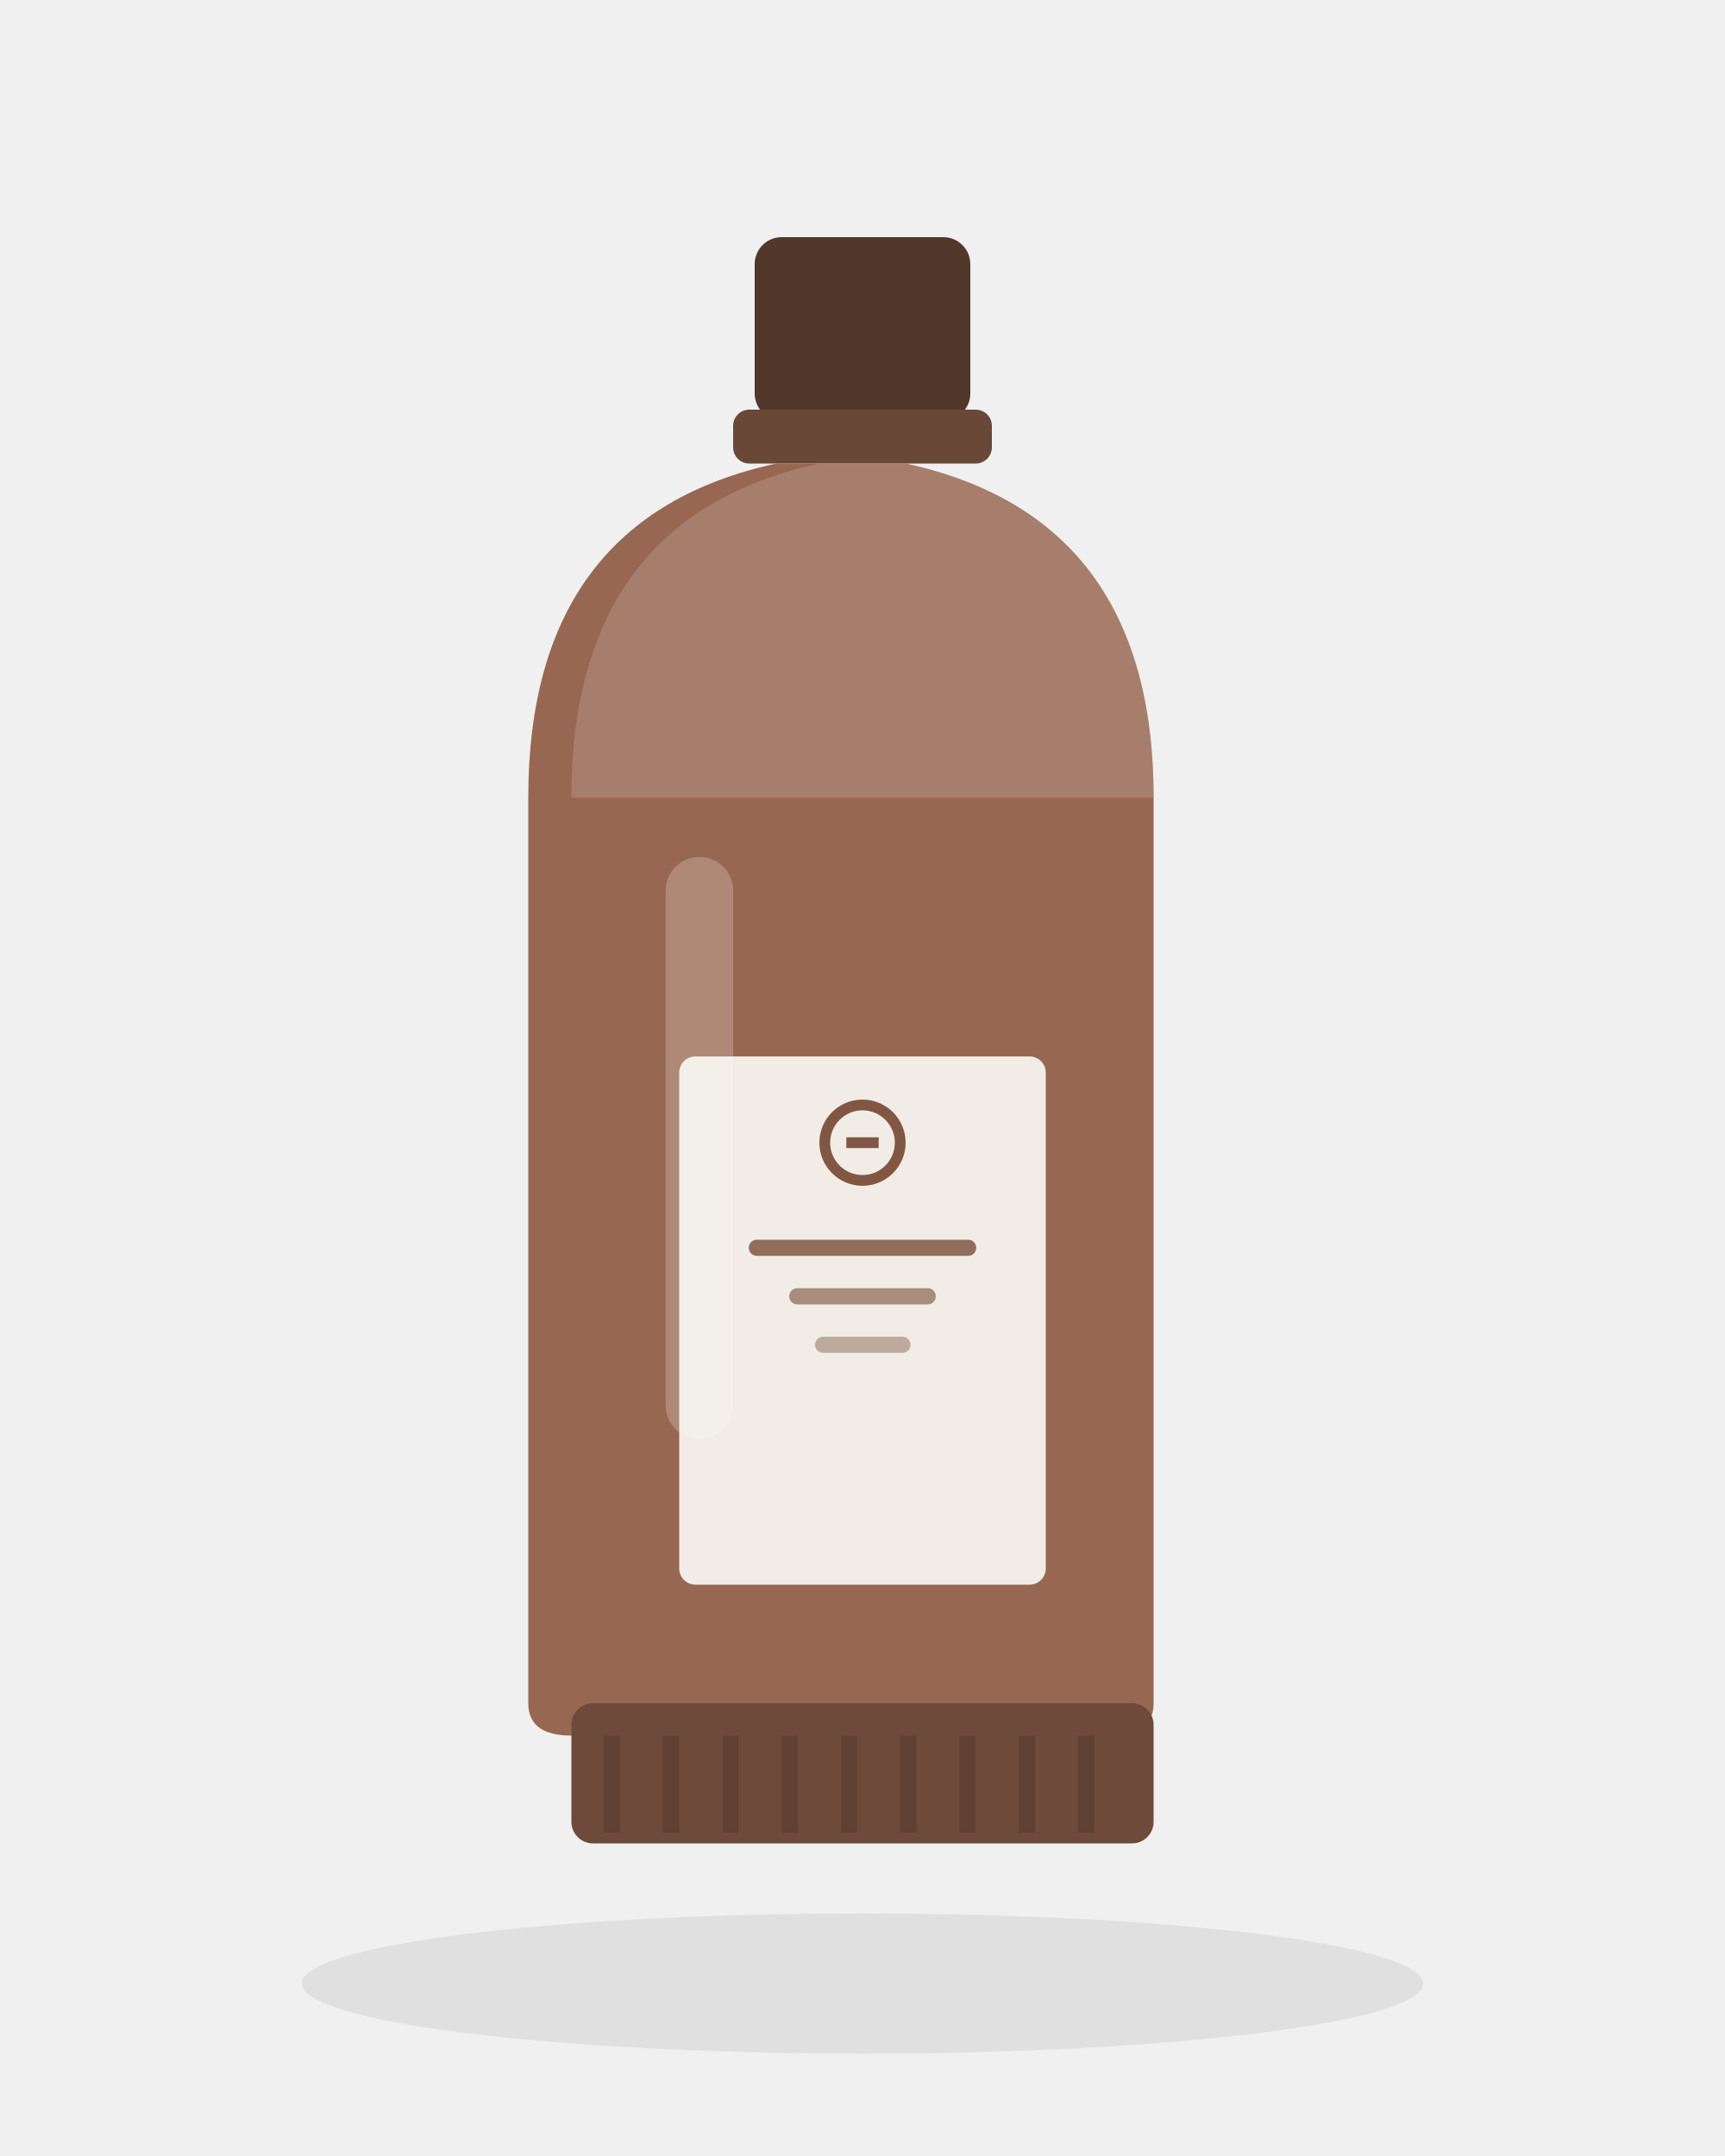
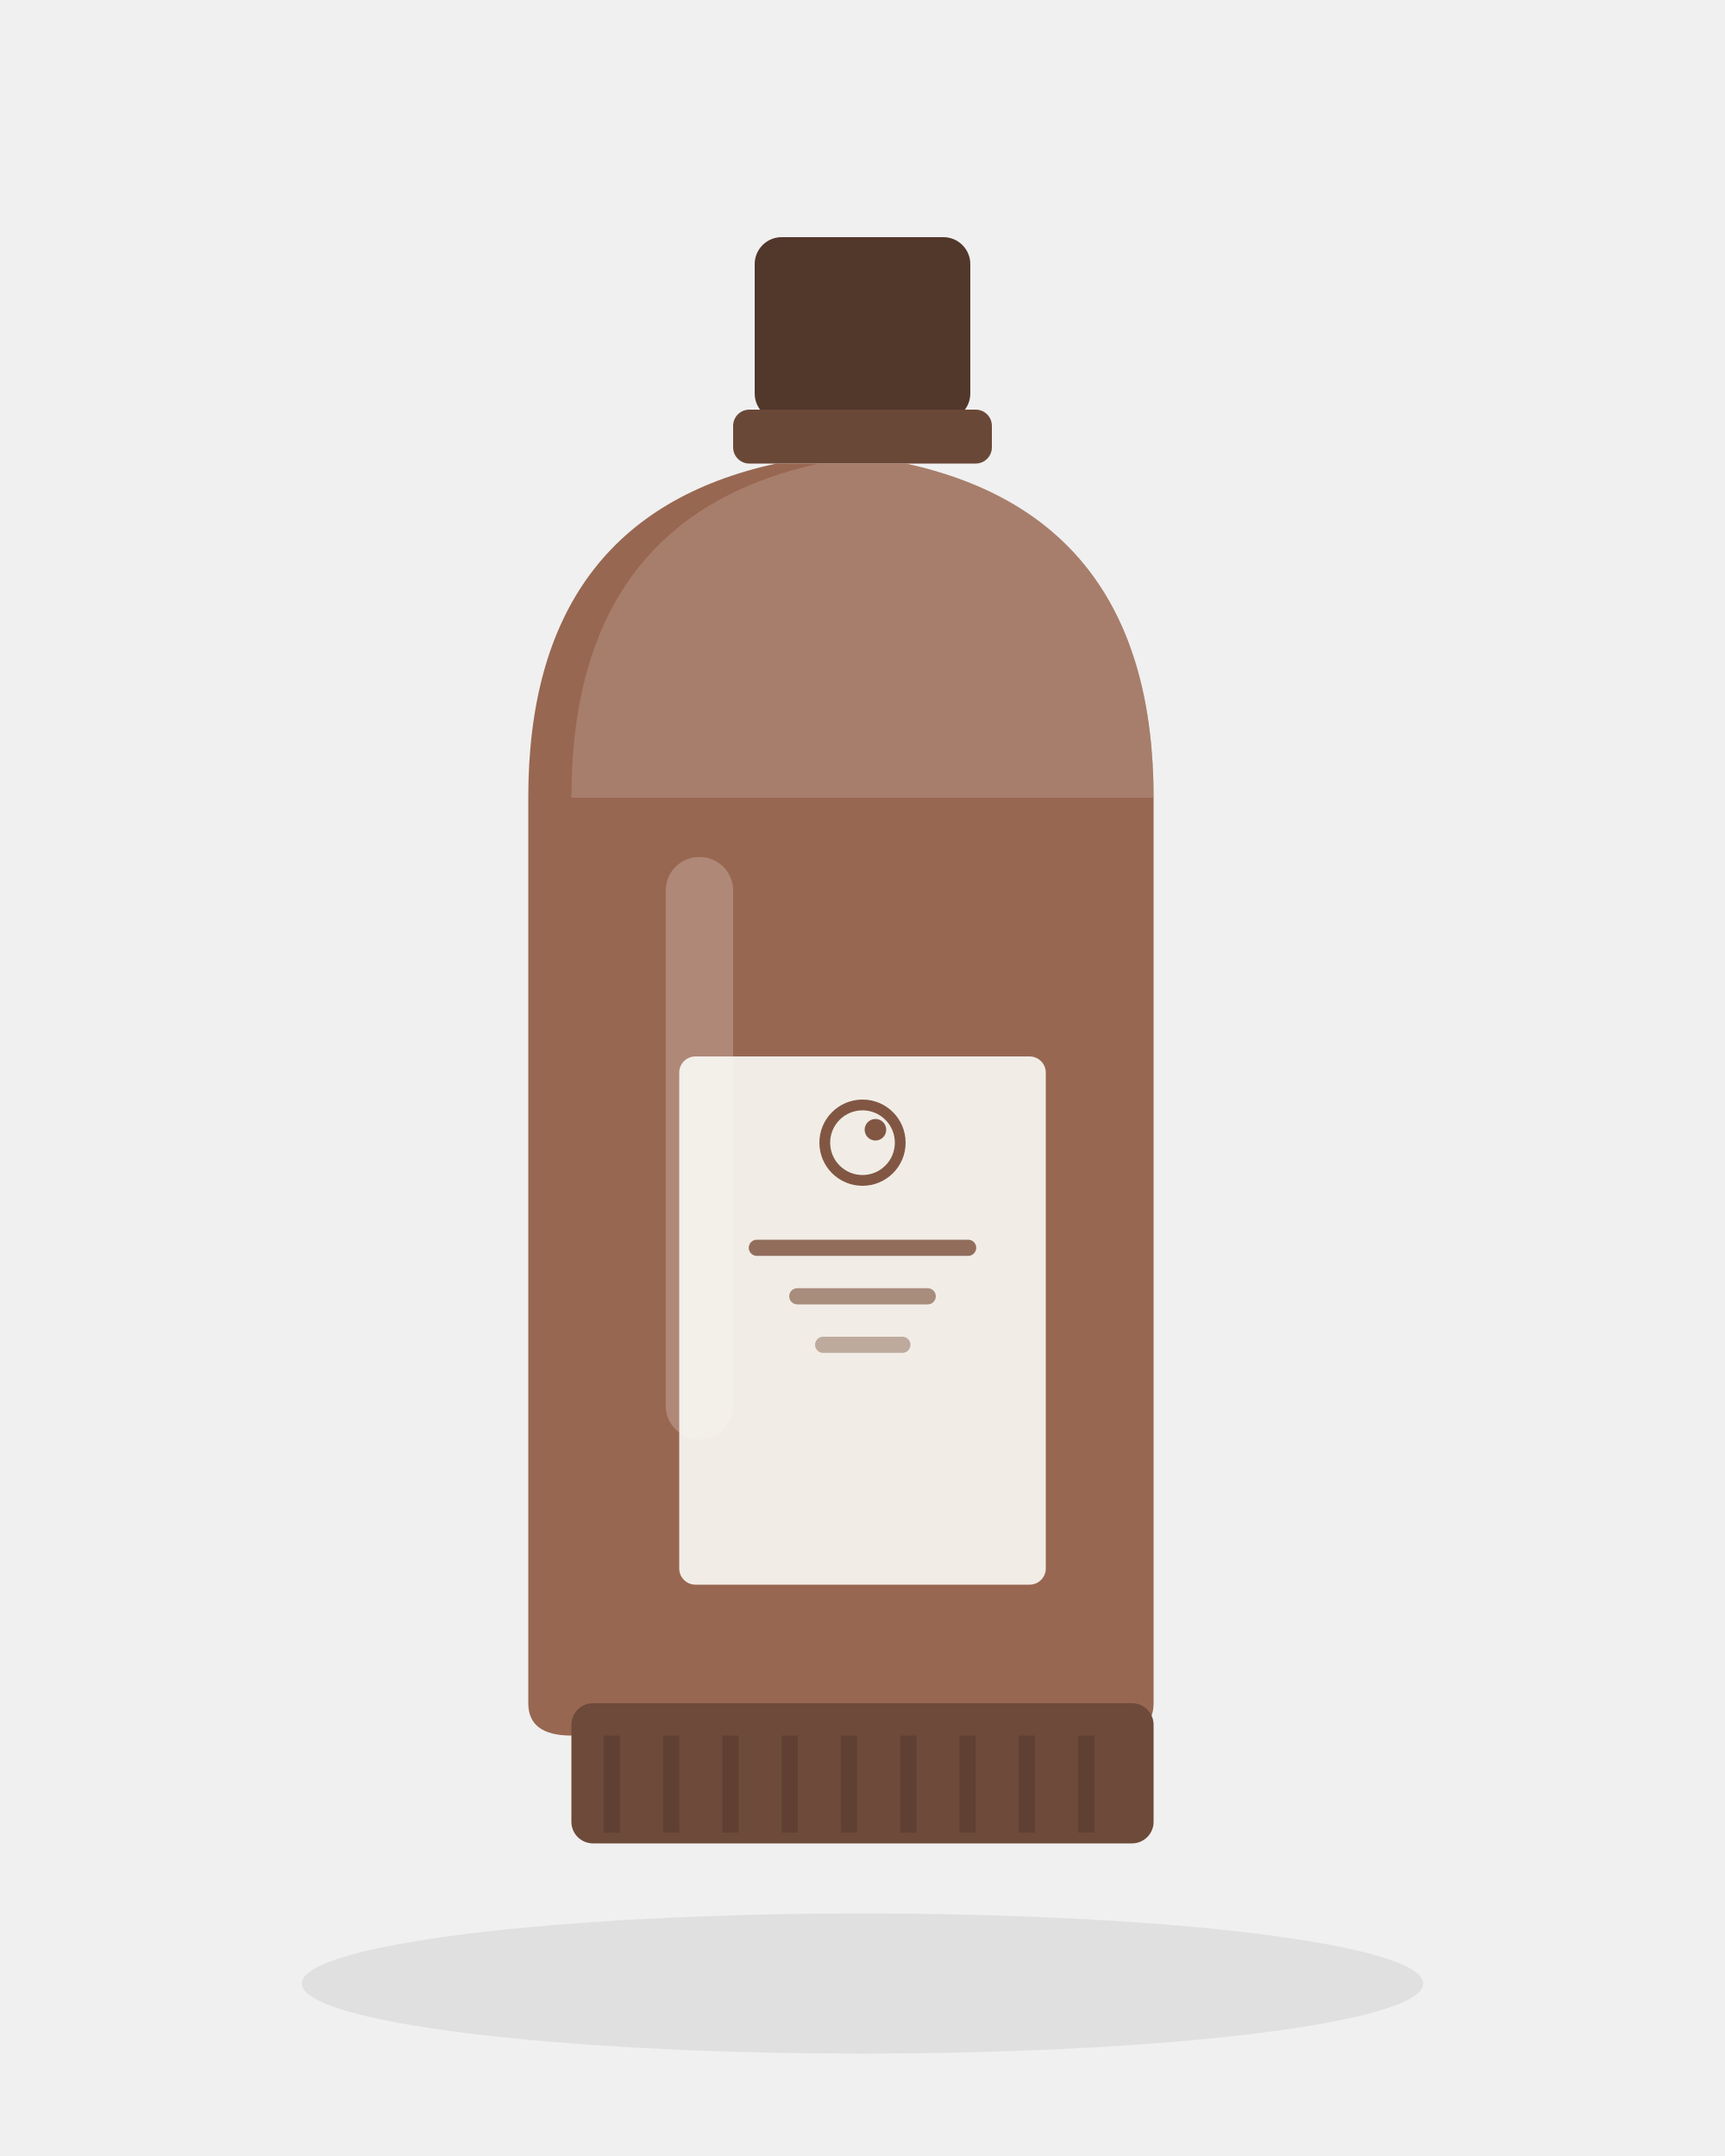
<svg xmlns="http://www.w3.org/2000/svg" viewBox="0 0 320 400" width="320" height="400" role="img" aria-labelledby="t">
  <ellipse cx="160" cy="368" rx="104" ry="13" fill="#000" opacity=".07" />
  <rect x="140" y="44" width="40" height="34" rx="5" fill="#52372b" />
  <rect x="136" y="76" width="48" height="10" rx="3" fill="#6a4838" />
  <path d="M152 86 h16 q46 10 46 62 v168 q0 6 -8 6 h-100 q-8 0 -8 -6 V148 q0 -52 46 -62 Z" fill="#986751" />
  <path d="M152 86 h16 q46 10 46 62 h-108 q0 -52 46 -62 Z" fill="#bb9a8c" opacity=".45" />
  <rect x="123.5" y="159.0" width="12.5" height="108.0" rx="6.2" fill="#fff" opacity=".22" />
  <rect x="126" y="196" width="68" height="98" rx="3" fill="#F7F6F1" opacity=".93" />
  <circle cx="160" cy="212" r="7" fill="none" stroke="#815744" stroke-width="2" />
-   <rect x="157" y="211" width="6" height="2" fill="#815744" />
+   <circle cx="162.4" cy="209.6" r="2" fill="#815744" />
  <rect x="138.9" y="230" width="42.2" height="3" rx="1.5" fill="#815744" opacity="0.85" />
  <rect x="146.4" y="239" width="27.2" height="3" rx="1.5" fill="#815744" opacity="0.65" />
  <rect x="151.2" y="248" width="17.7" height="3" rx="1.5" fill="#815744" opacity="0.45" />
  <rect x="106" y="316" width="108" height="26" rx="4" fill="#6d4a3a" />
  <rect x="112" y="322" width="3" height="18" fill="#000" opacity=".13" />
  <rect x="123" y="322" width="3" height="18" fill="#000" opacity=".13" />
  <rect x="134" y="322" width="3" height="18" fill="#000" opacity=".13" />
  <rect x="145" y="322" width="3" height="18" fill="#000" opacity=".13" />
  <rect x="156" y="322" width="3" height="18" fill="#000" opacity=".13" />
  <rect x="167" y="322" width="3" height="18" fill="#000" opacity=".13" />
  <rect x="178" y="322" width="3" height="18" fill="#000" opacity=".13" />
  <rect x="189" y="322" width="3" height="18" fill="#000" opacity=".13" />
  <rect x="200" y="322" width="3" height="18" fill="#000" opacity=".13" />
</svg>
